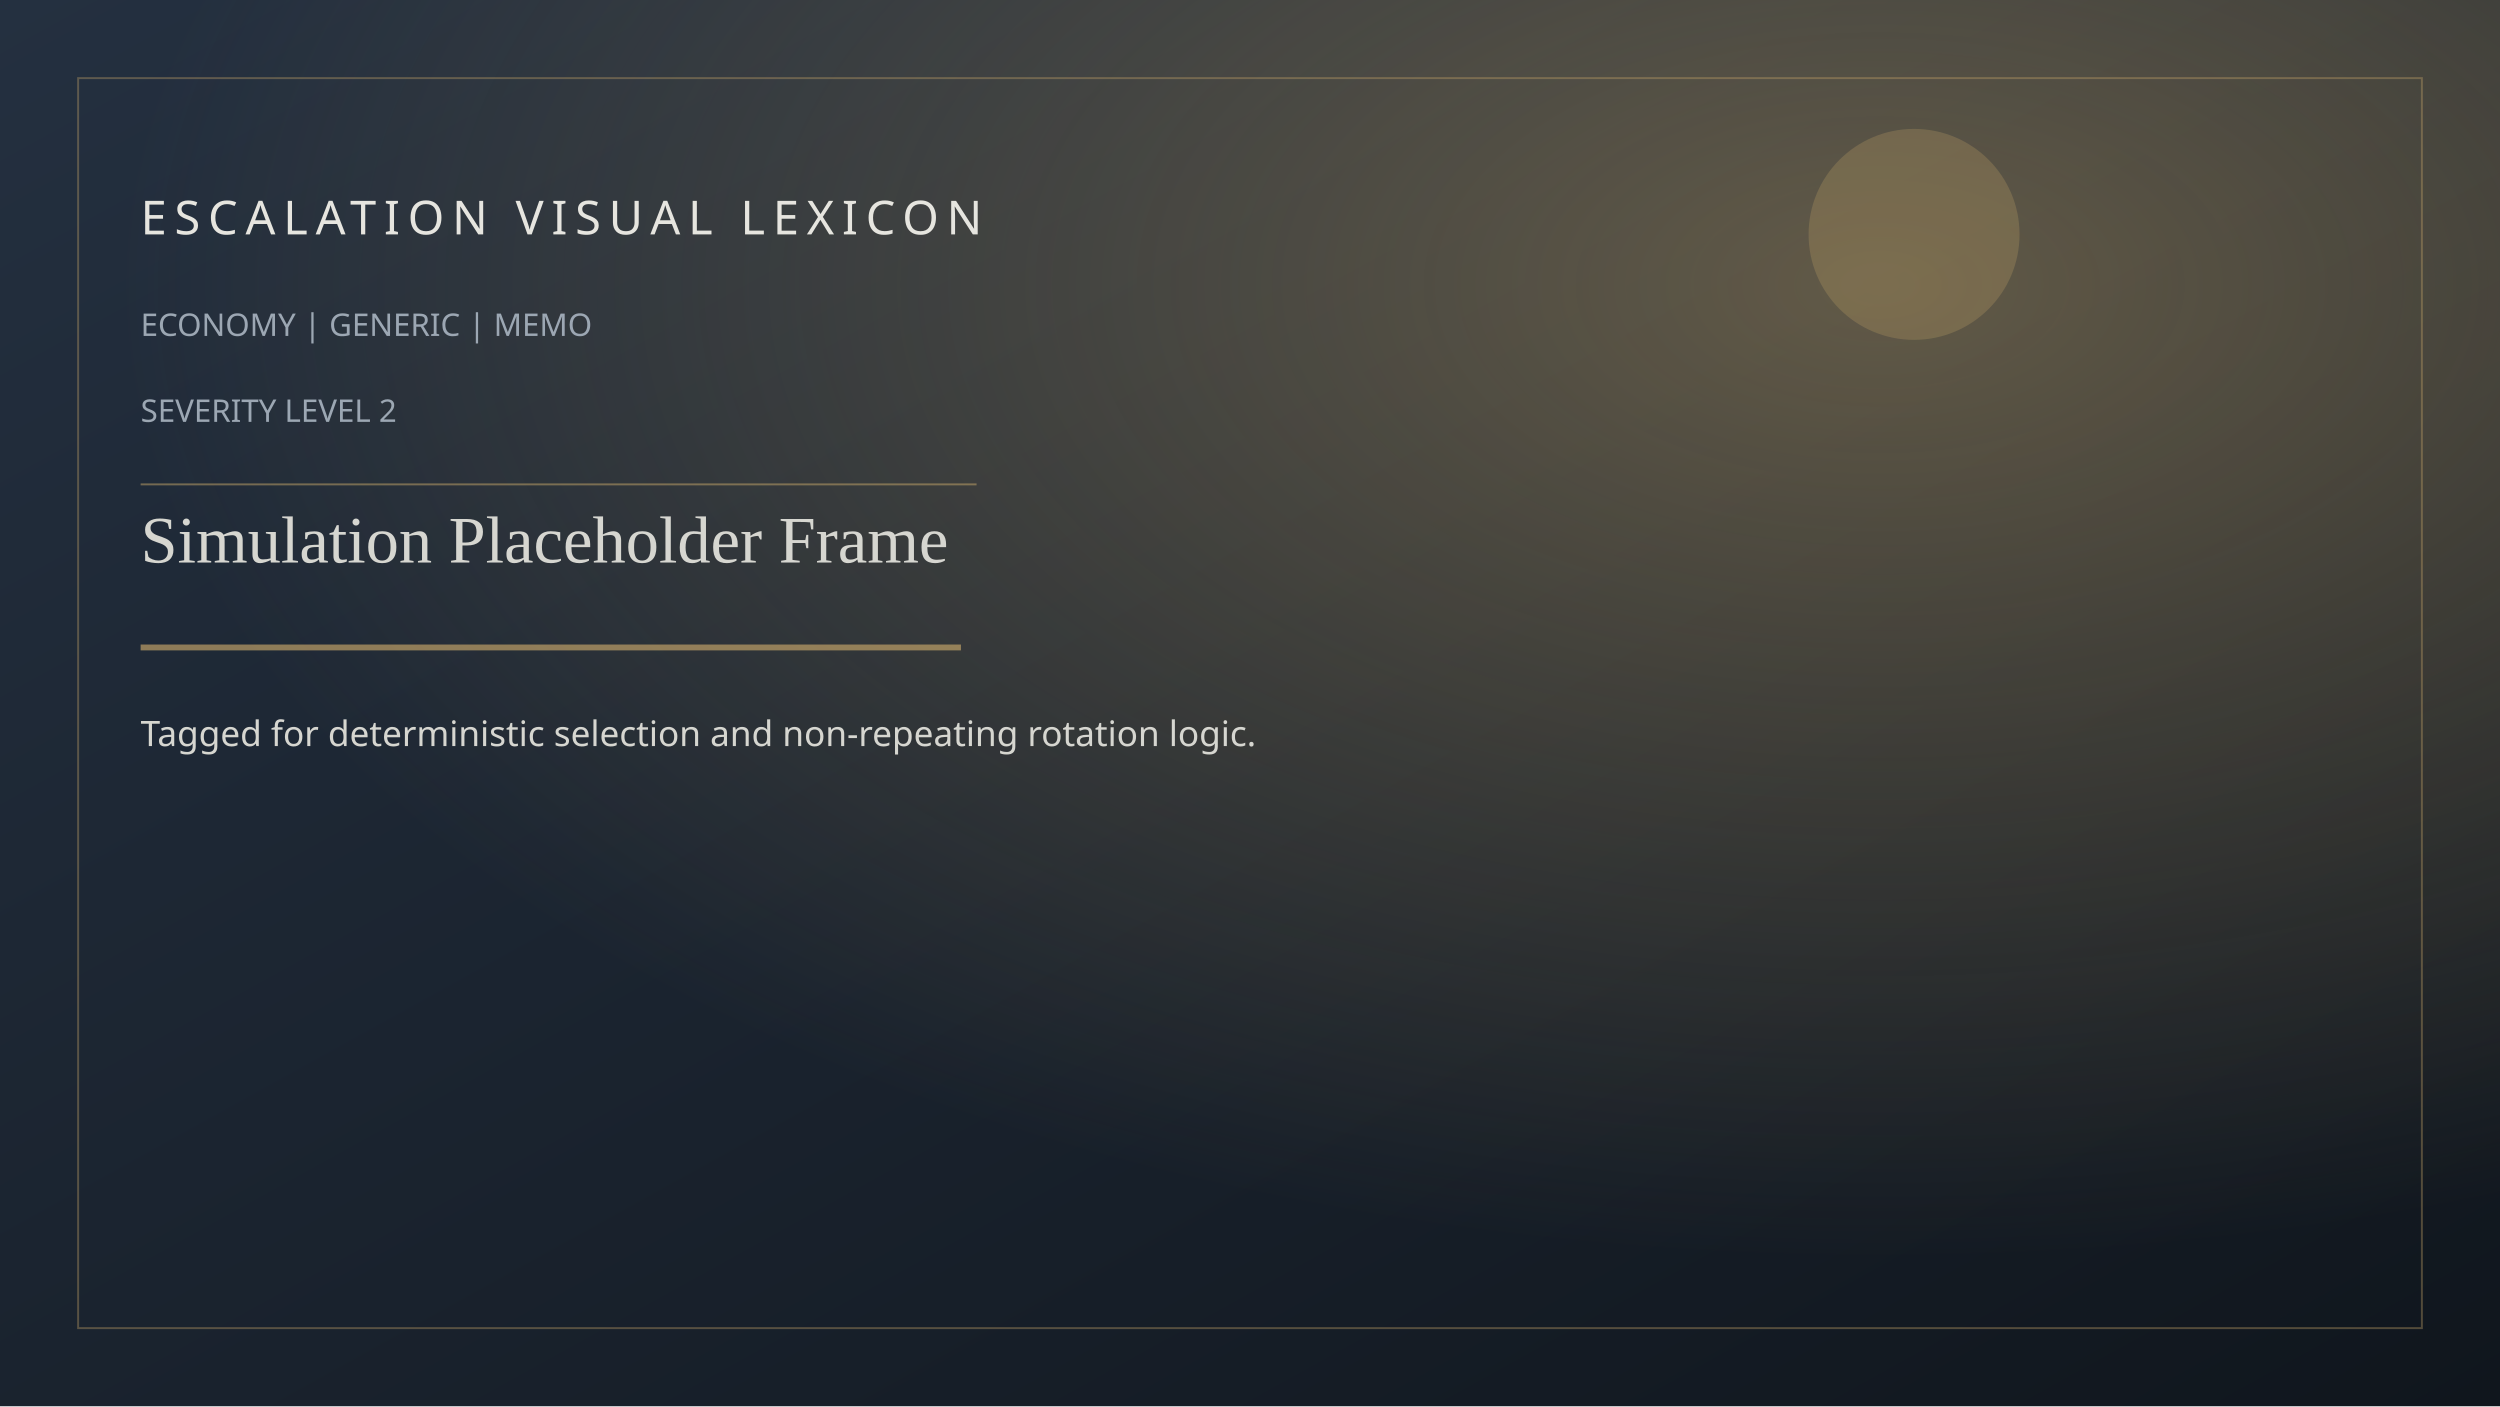
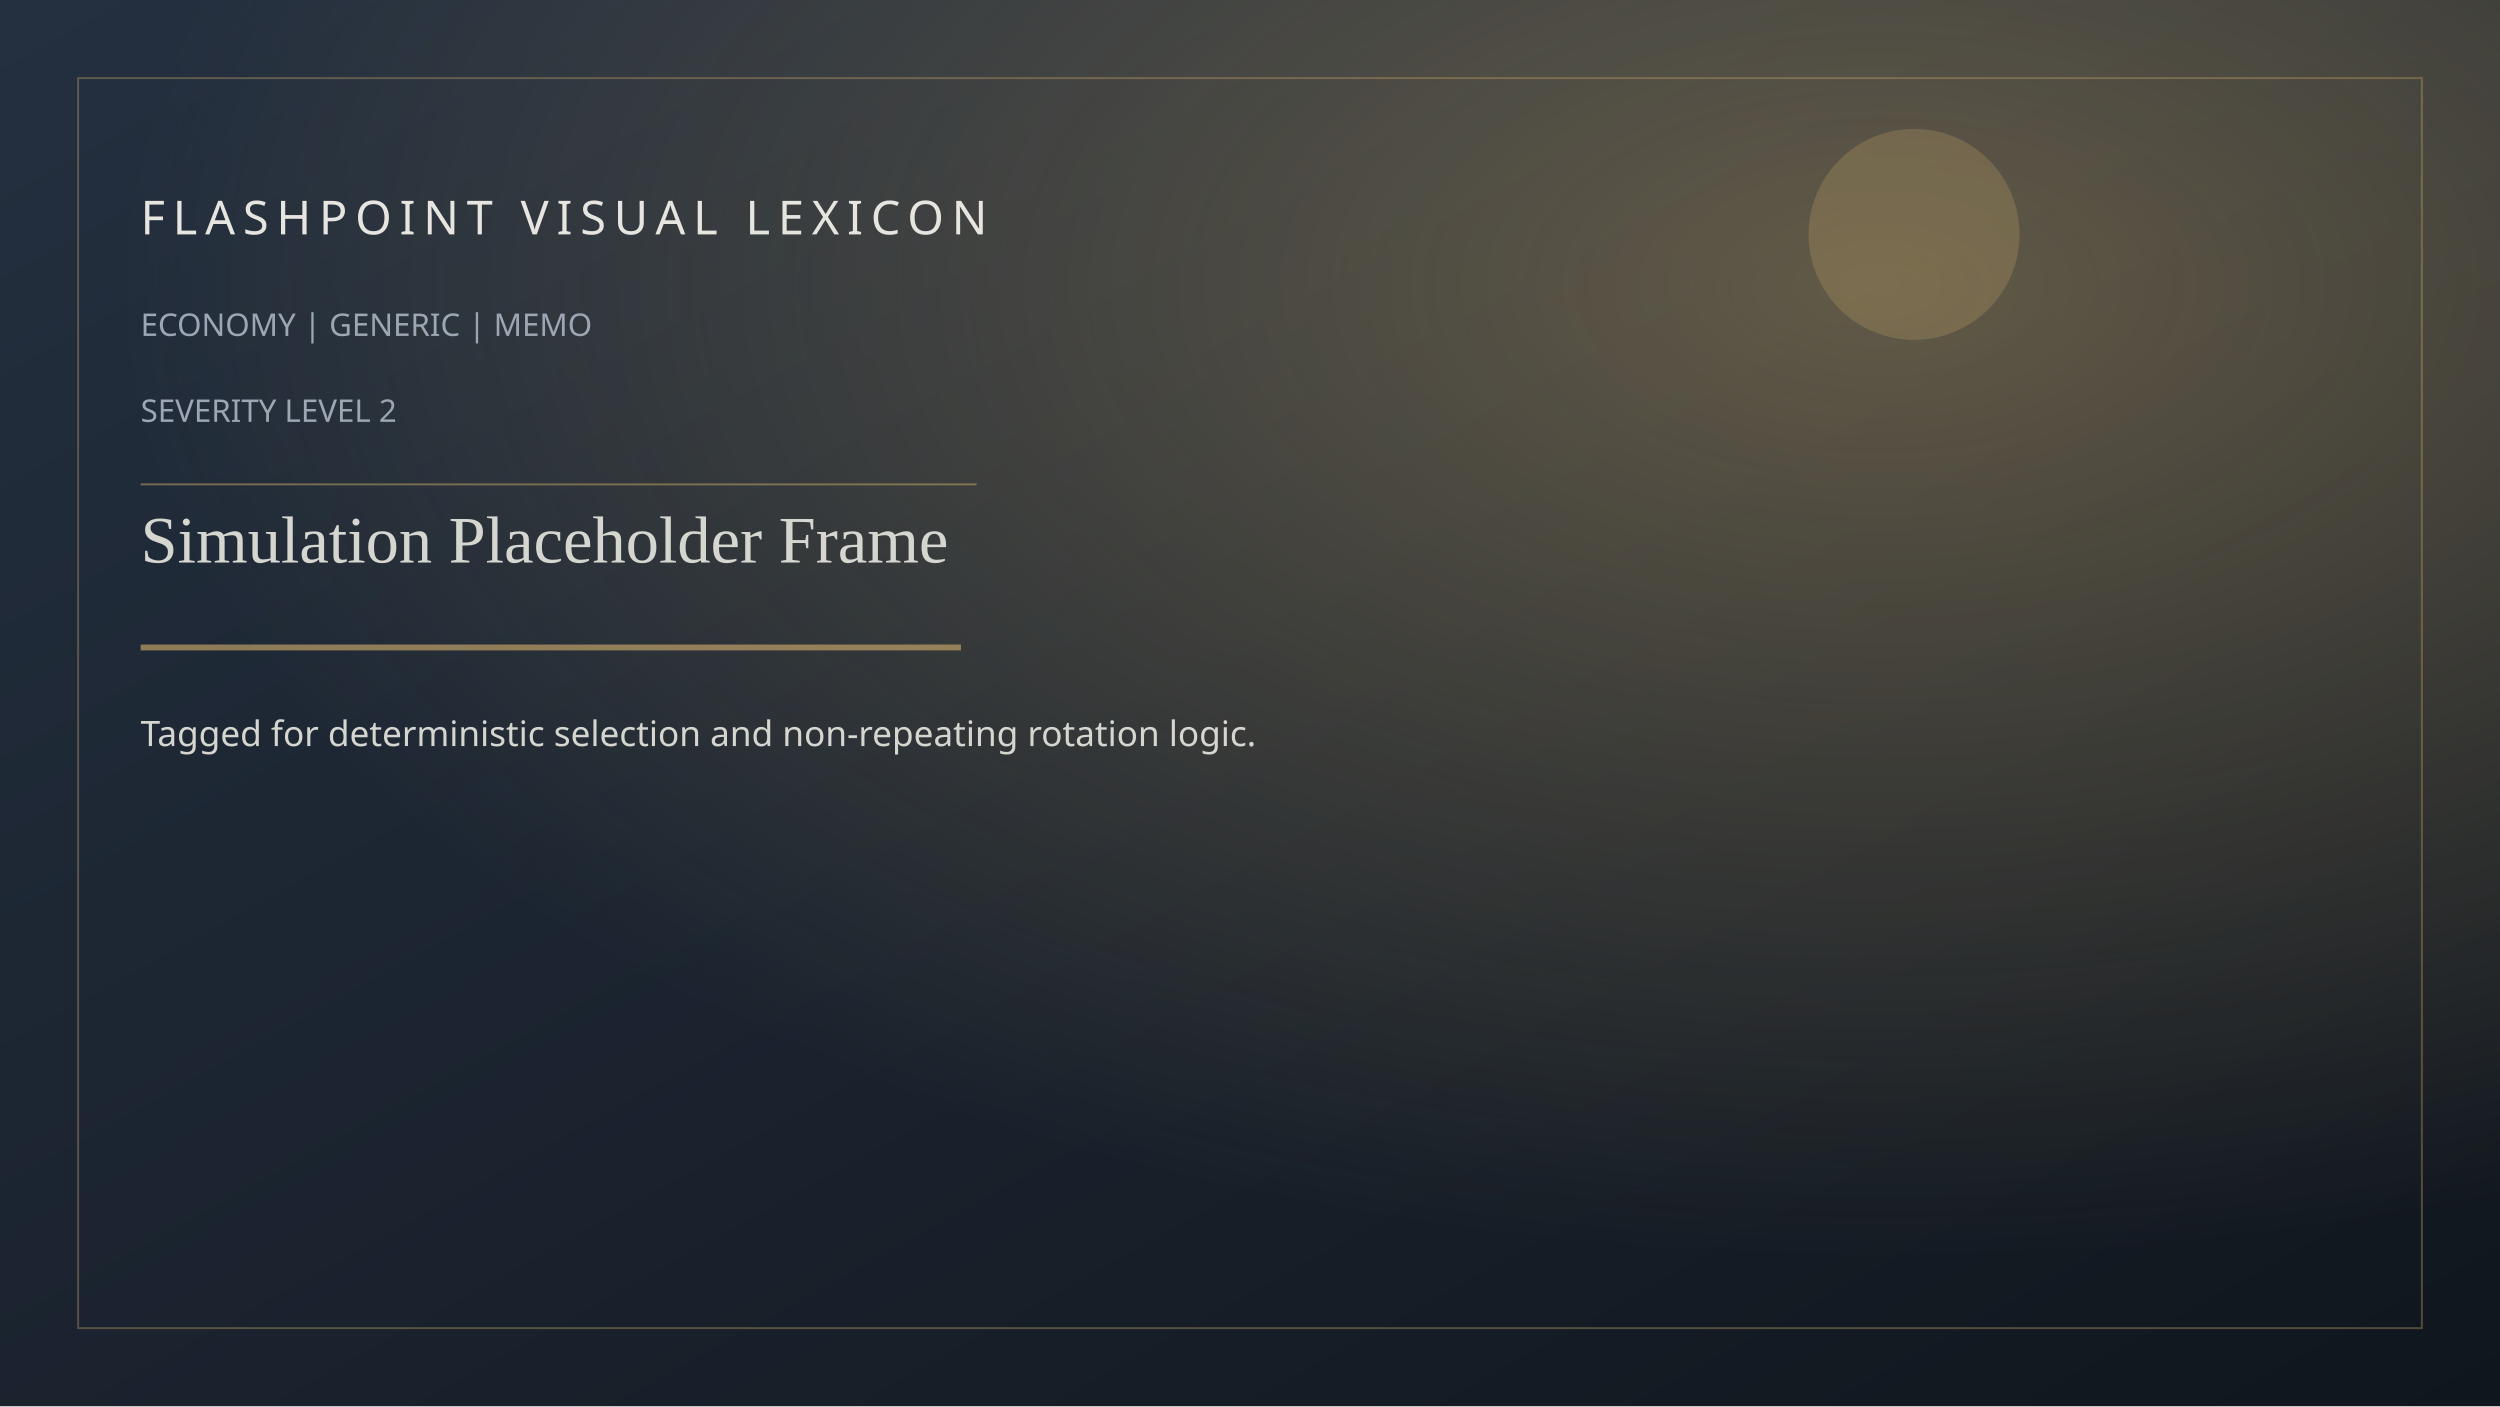
<svg xmlns="http://www.w3.org/2000/svg" width="1280" height="720" viewBox="0 0 1280 720">
  <defs>
    <linearGradient id="grad" x1="0" y1="0" x2="1" y2="1">
      <stop offset="0%" stop-color="#243040" />
      <stop offset="100%" stop-color="#10161d" />
    </linearGradient>
    <radialGradient id="glow" cx="75%" cy="20%" r="70%">
      <stop offset="0%" stop-color="#c9a86a" stop-opacity="0.41" />
      <stop offset="100%" stop-color="#c9a86a" stop-opacity="0" />
    </radialGradient>
  </defs>
  <rect width="1280" height="720" fill="url(#grad)" />
  <rect width="1280" height="720" fill="url(#glow)" />
  <rect x="40" y="40" width="1200" height="640" fill="none" stroke="#c9a86a" stroke-opacity="0.36" />
  <circle cx="980" cy="120" r="54" fill="#c9a86a" fill-opacity="0.25" />
-   <text x="72" y="120" fill="#e6e5df" font-family="IBM Plex Sans, sans-serif" font-size="24" letter-spacing="4">ESCALATION VISUAL LEXICON</text>
+   <text x="72" y="120" fill="#e6e5df" font-family="IBM Plex Sans, sans-serif" font-size="24" letter-spacing="4">FLASHPOINT VISUAL LEXICON</text>
  <text x="72" y="172" fill="#9ca7b3" font-family="IBM Plex Sans, sans-serif" font-size="16">ECONOMY | GENERIC | MEMO</text>
  <text x="72" y="216" fill="#9ca7b3" font-family="IBM Plex Sans, sans-serif" font-size="16">SEVERITY LEVEL 2</text>
  <line x1="72" y1="248" x2="500" y2="248" stroke="#c9a86a" stroke-opacity="0.5" />
  <text x="72" y="288" fill="#d6d6d0" font-family="Source Serif 4, serif" font-size="34">Simulation Placeholder Frame</text>
  <rect x="72" y="330" width="420" height="3" fill="#c9a86a" fill-opacity="0.65" />
  <text x="72" y="382" fill="#d6d6d0" font-family="IBM Plex Sans, sans-serif" font-size="18">Tagged for deterministic selection and non-repeating rotation logic.</text>
</svg>
